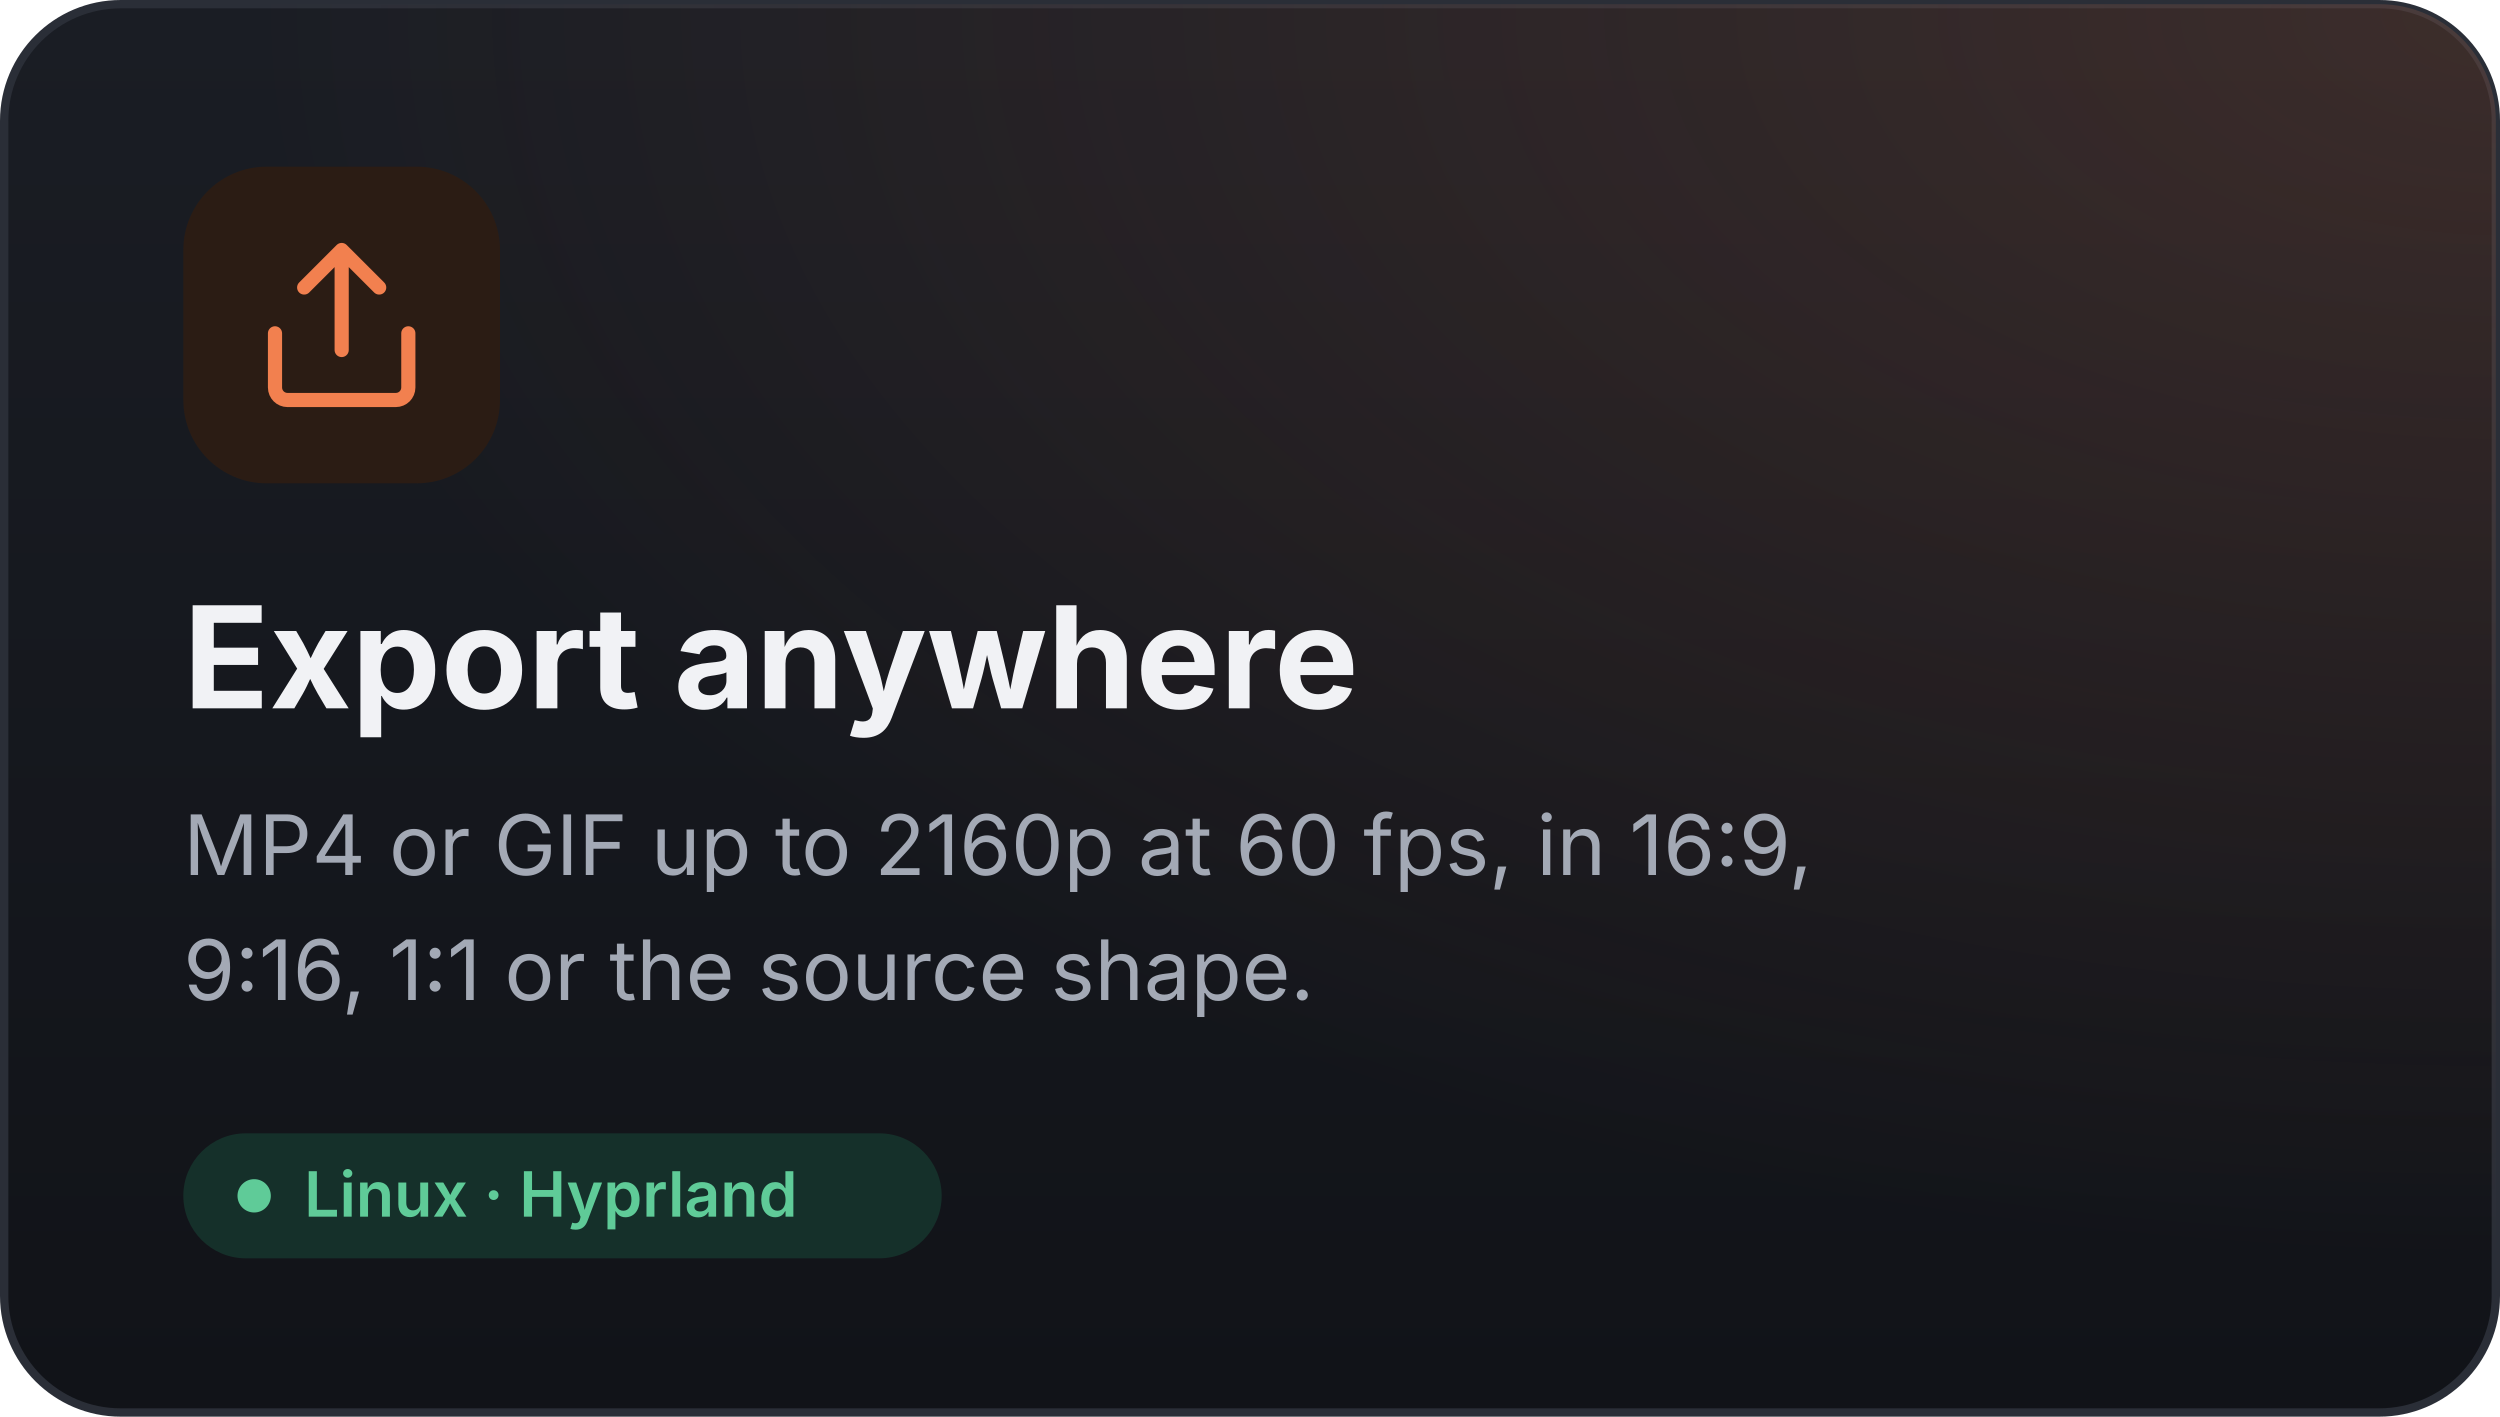
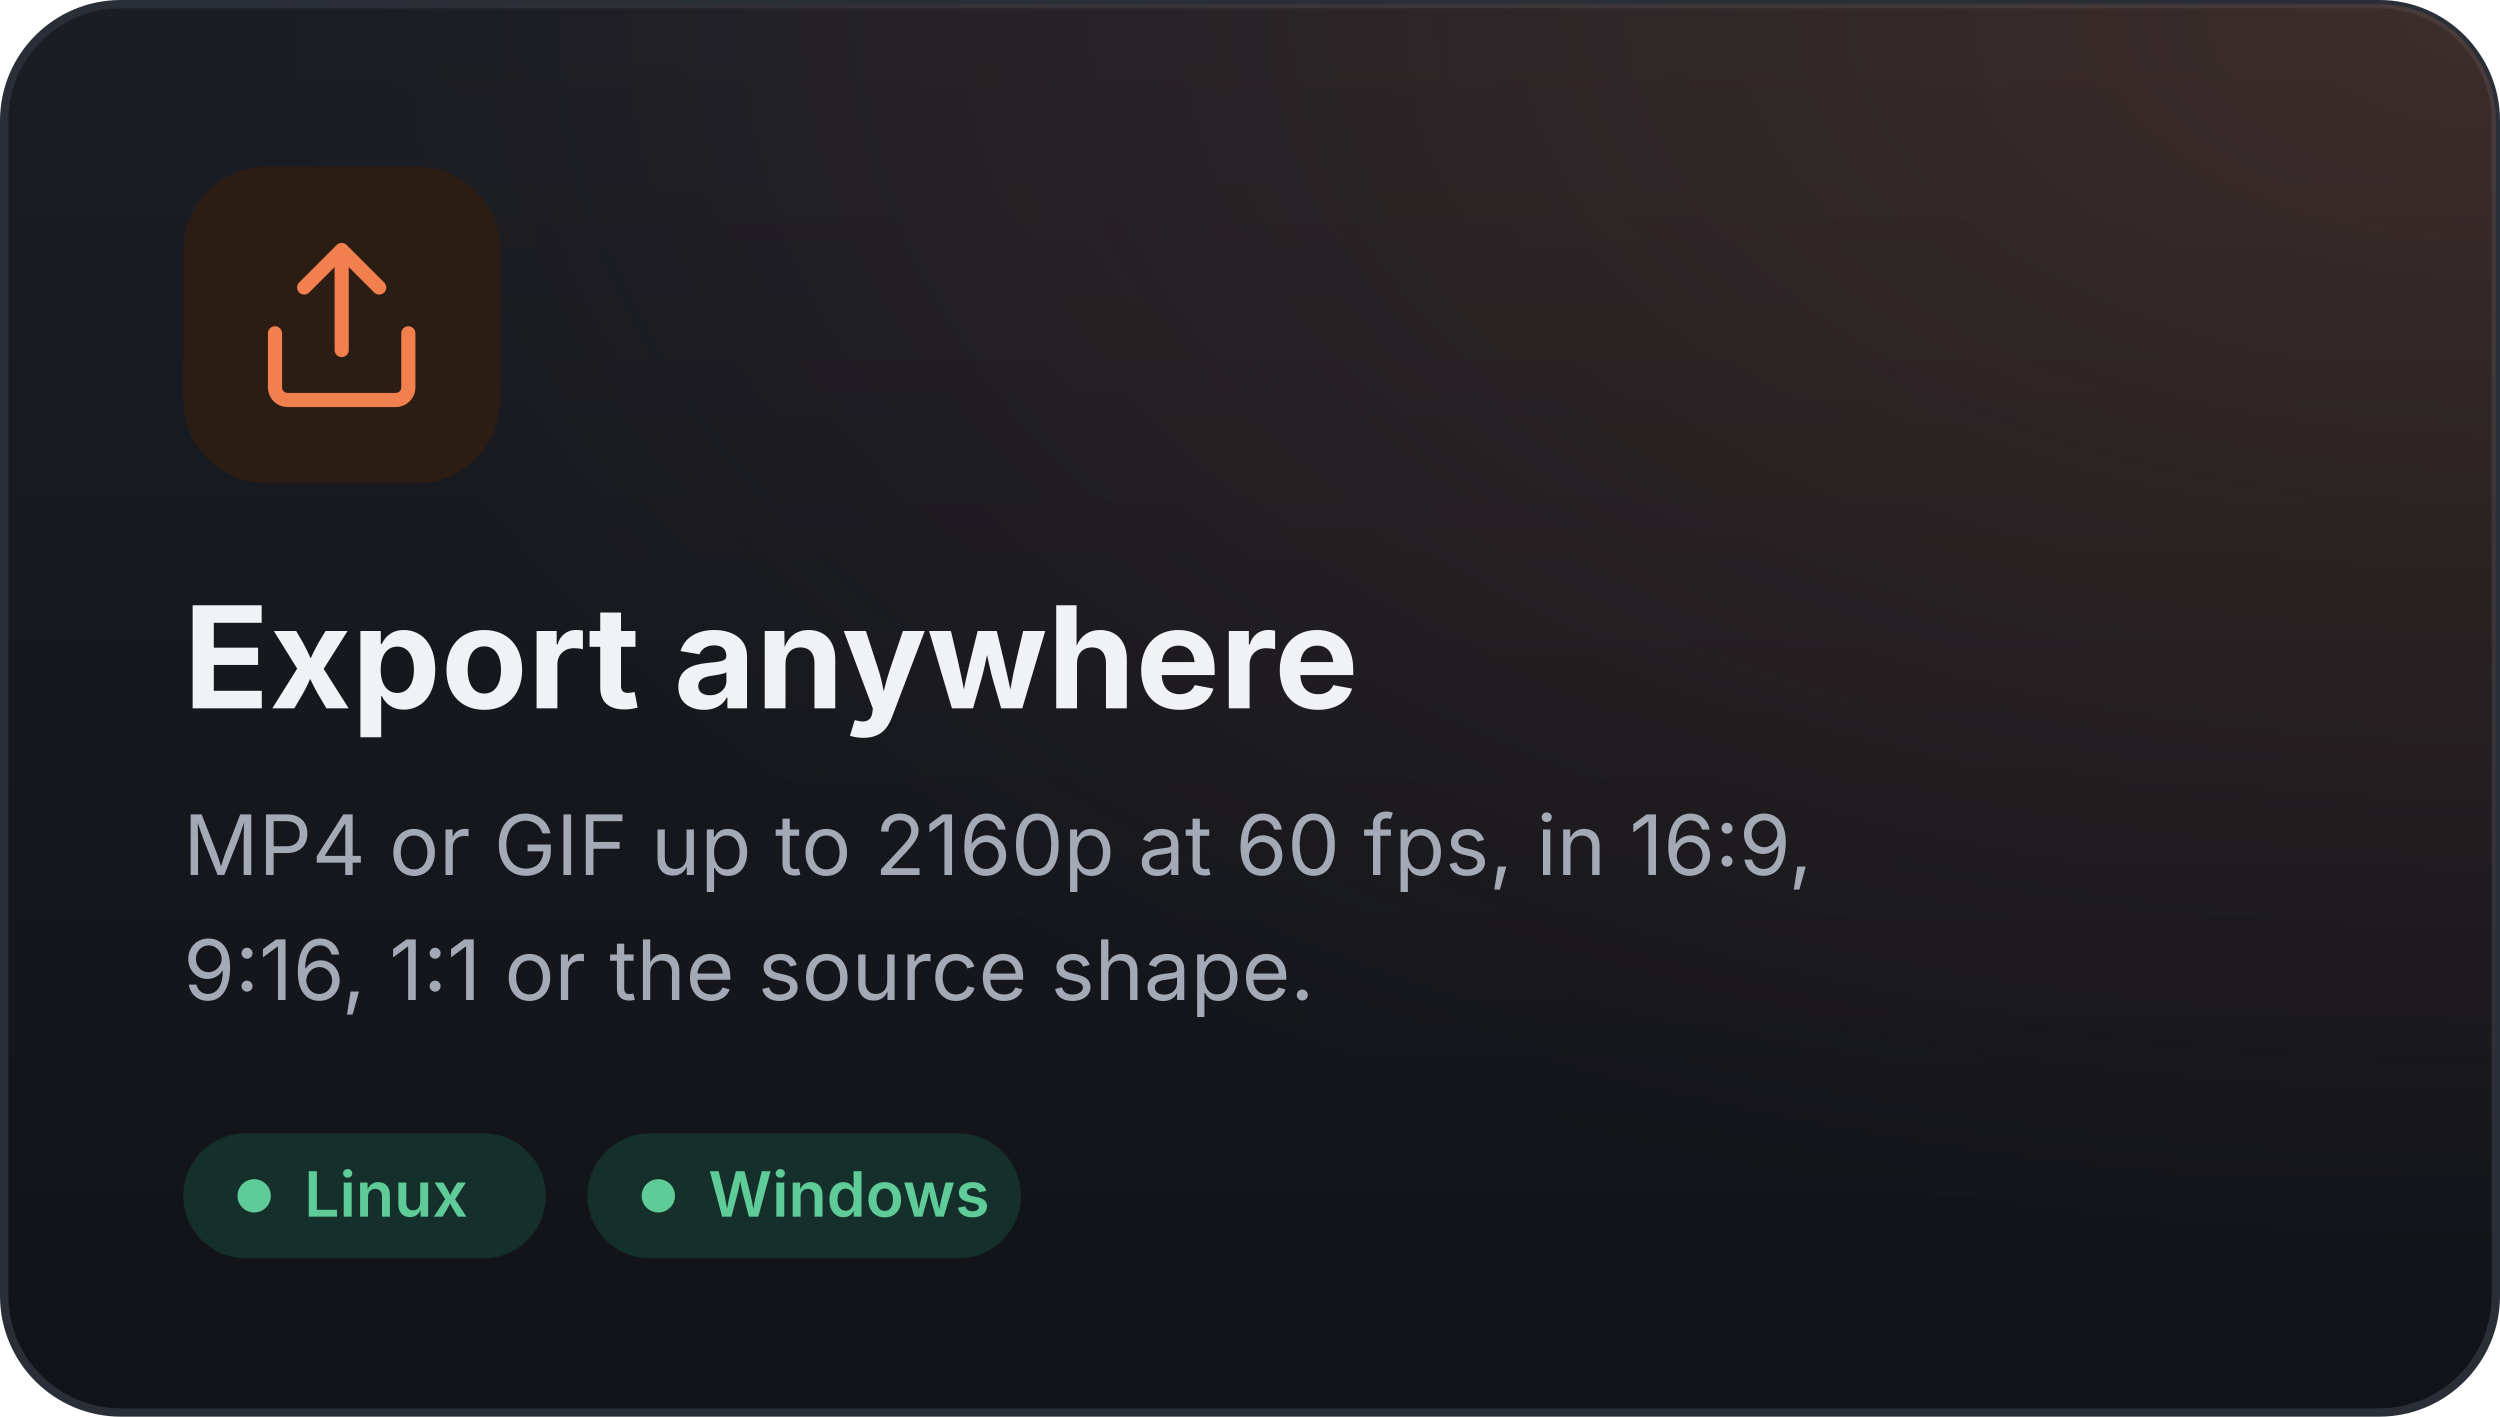
<svg xmlns="http://www.w3.org/2000/svg" viewBox="0 0 600 340" width="600" height="340" role="img" aria-label="Export anywhere: MP4 or GIF up to 2160p at 60 fps, in 16:9, 9:16, 1:1 or the source shape.">
  <defs>
    <linearGradient id="g" x1="0" y1="0" x2="0" y2="1">
      <stop offset="0" stop-color="#1a1d24" />
      <stop offset="1" stop-color="#111318" />
    </linearGradient>
    <radialGradient id="glow" cx="1" cy="0" r="0.9">
      <stop offset="0" stop-color="#f2804f" stop-opacity=".16" />
      <stop offset="1" stop-color="#f2804f" stop-opacity="0" />
    </radialGradient>
  </defs>
  <rect x="1" y="1" width="598" height="338" rx="28" fill="url(#g)" stroke="#2a2e37" stroke-width="2" />
  <rect x="1" y="1" width="598" height="338" rx="28" fill="url(#glow)" />
  <g font-family="Inter, 'Segoe UI', 'Helvetica Neue', Arial, sans-serif">
    <g transform="translate(44 40)">
      <rect width="76" height="76" rx="20" fill="#2b1c14" />
      <g transform="translate(14 14) scale(2)" fill="none" stroke="#f2804f" stroke-width="1.7" stroke-linecap="round" stroke-linejoin="round" color="#f2804f">
        <path d="M12 15V3M7.5 7.5 12 3l4.5 4.5" />
        <path d="M4 13v6.5A1.5 1.5 0 0 0 5.5 21h13a1.5 1.5 0 0 0 1.5-1.5V13" />
      </g>
    </g>
    <text x="44" y="170" font-size="34" font-weight="700" fill="#f1f2f5">Export anywhere</text>
    <text x="44" y="210" font-size="20" fill="#a3a9b5">MP4 or GIF up to 2160p at 60 fps, in 16:9,</text>
    <text x="44" y="240" font-size="20" fill="#a3a9b5">9:16, 1:1 or the source shape.</text>
    <g transform="translate(44 272)">
-       <rect width="182" height="30" rx="15" fill="#15302a" />
+       <rect width="87" height="30" rx="15" fill="#15302a" />
      <circle cx="17" cy="15" r="4" fill="#5fcb98" />
-       <text x="29" y="20" font-size="15" font-weight="600" fill="#5fcb98">Linux · Hyprland</text>
+       <text x="29" y="20" font-size="15" font-weight="600" fill="#5fcb98">Linux</text>
+     </g>
+     <g transform="translate(141 272)">
+       <rect width="104" height="30" rx="15" fill="#15302a" />
+       <circle cx="17" cy="15" r="4" fill="#5fcb98" />
+       <text x="29" y="20" font-size="15" font-weight="600" fill="#5fcb98">Windows</text>
    </g>
  </g>
</svg>
